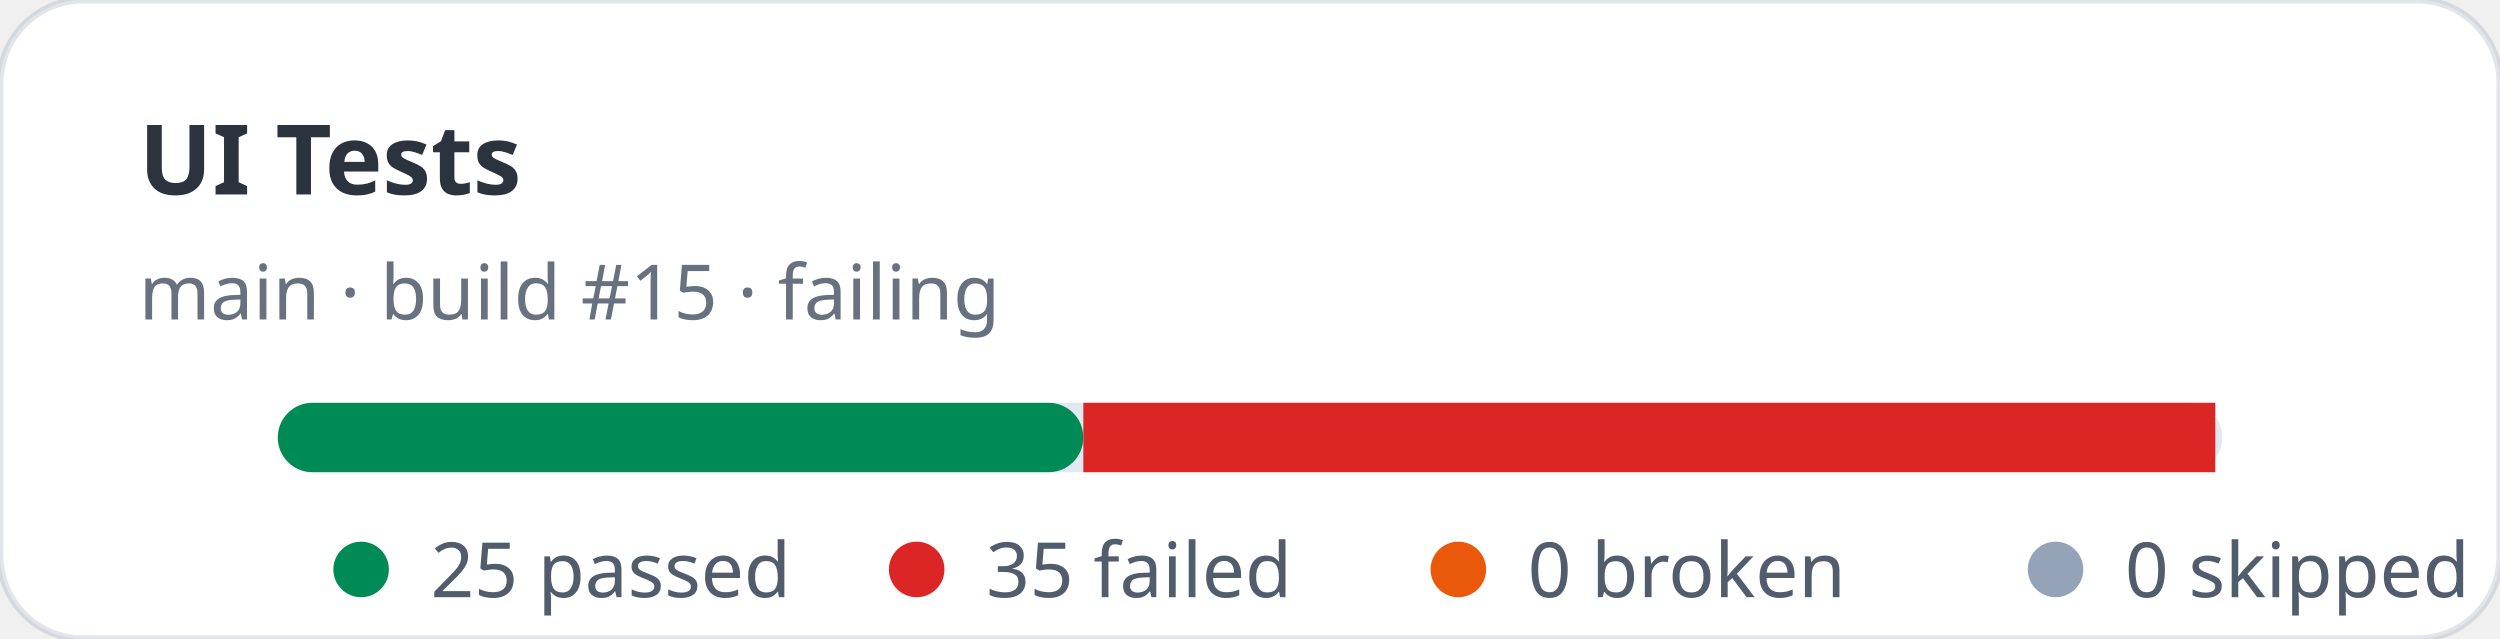
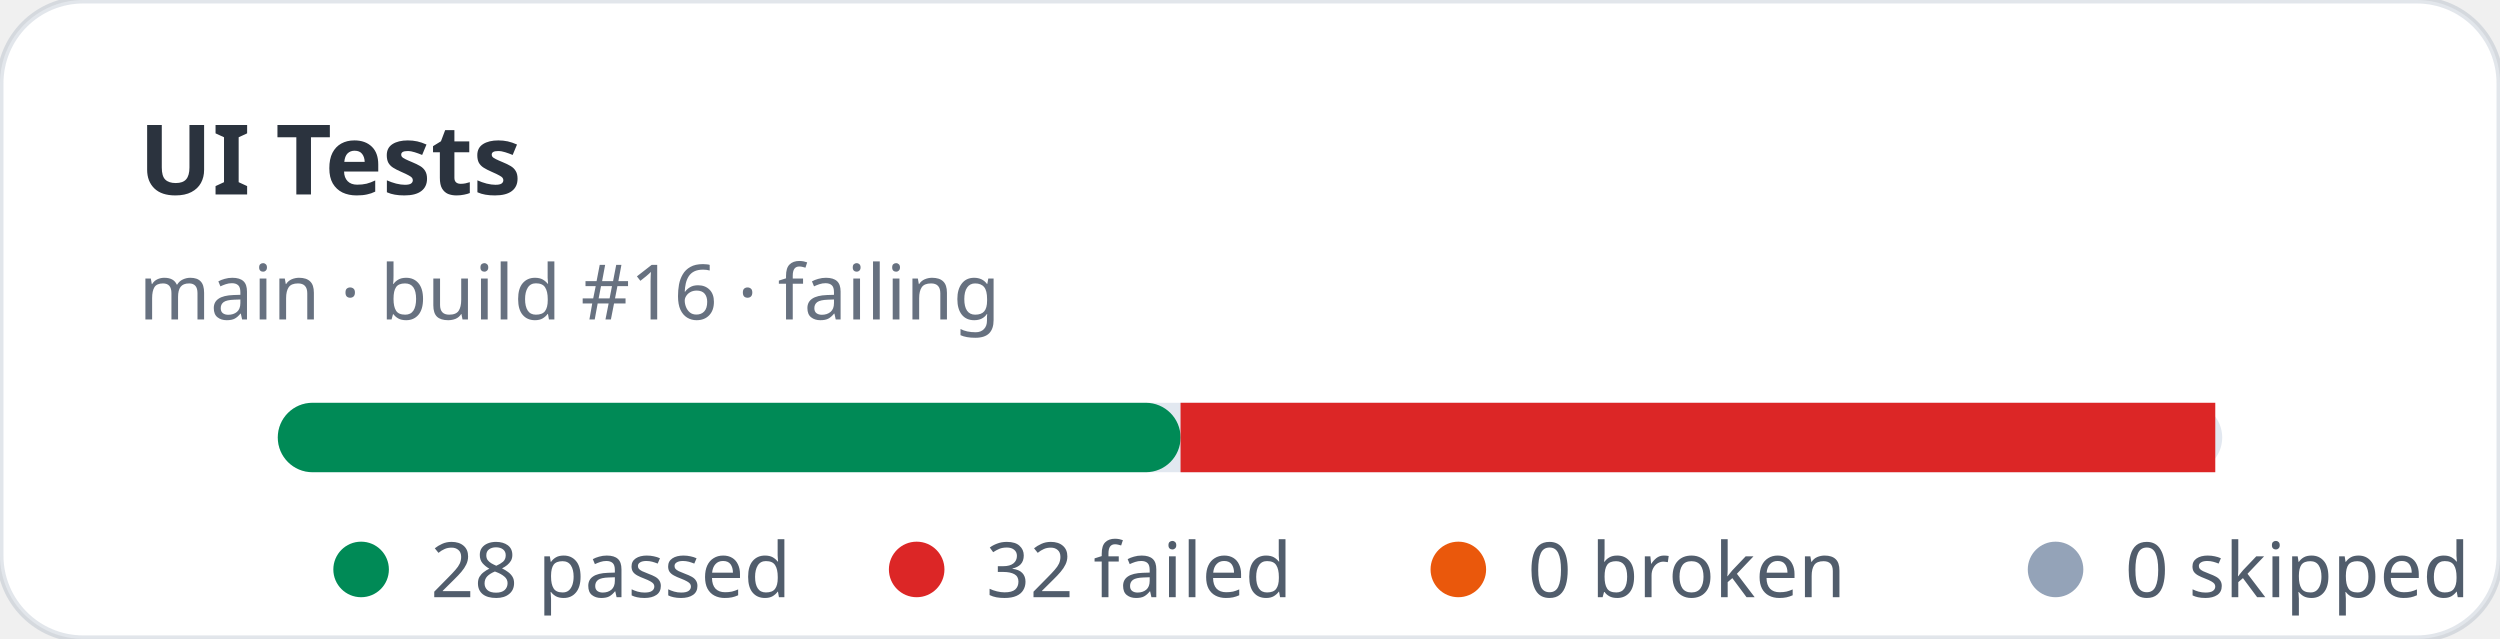
- <svg xmlns="http://www.w3.org/2000/svg" width="360" height="92" viewBox="0 0 360 92" role="img" aria-label="UI Tests stats: 25 passed, 35 failed">
+ <svg xmlns="http://www.w3.org/2000/svg" width="360" height="92" viewBox="0 0 360 92" role="img" aria-label="UI Tests stats: 28 passed, 32 failed">
  <rect width="360" height="92" rx="12" fill="#ffffff" stroke="rgba(11,48,86,0.12)" />
  <text x="20" y="28" fill="rgba(1,10,24,0.83)" font-family="ui-sans-serif,system-ui,sans-serif" font-size="14" font-weight="700">UI Tests</text>
-   <text x="20" y="46" fill="rgba(2,19,44,0.6)" font-family="ui-sans-serif,system-ui,sans-serif" font-size="11">main · build #15 · failing</text>
+   <text x="20" y="46" fill="rgba(2,19,44,0.6)" font-family="ui-sans-serif,system-ui,sans-serif" font-size="11">main · build #16 · failing</text>
  <rect x="40" y="58" width="280" height="10" rx="5" fill="#e2e8f0" />
-   <rect x="40" y="58" width="116" height="10" rx="5" fill="#008a56" />
-   <rect x="156" y="58" width="163" height="10" fill="#dc2626" />
+   <rect x="40" y="58" width="130" height="10" rx="5" fill="#008a56" />
+   <rect x="170" y="58" width="149" height="10" fill="#dc2626" />
  <g font-family="ui-sans-serif,system-ui,sans-serif" font-size="11" fill="rgba(1,18,40,0.68)">
    <circle cx="52" cy="82" r="4" fill="#008a56" />
-     <text x="62" y="86">25 passed</text>
+     <text x="62" y="86">28 passed</text>
    <circle cx="132" cy="82" r="4" fill="#dc2626" />
-     <text x="142" y="86">35 failed</text>
+     <text x="142" y="86">32 failed</text>
    <circle cx="210" cy="82" r="4" fill="#ea580c" />
    <text x="220" y="86">0 broken</text>
    <circle cx="296" cy="82" r="4" fill="#94a3b8" />
    <text x="306" y="86">0 skipped</text>
  </g>
</svg>
